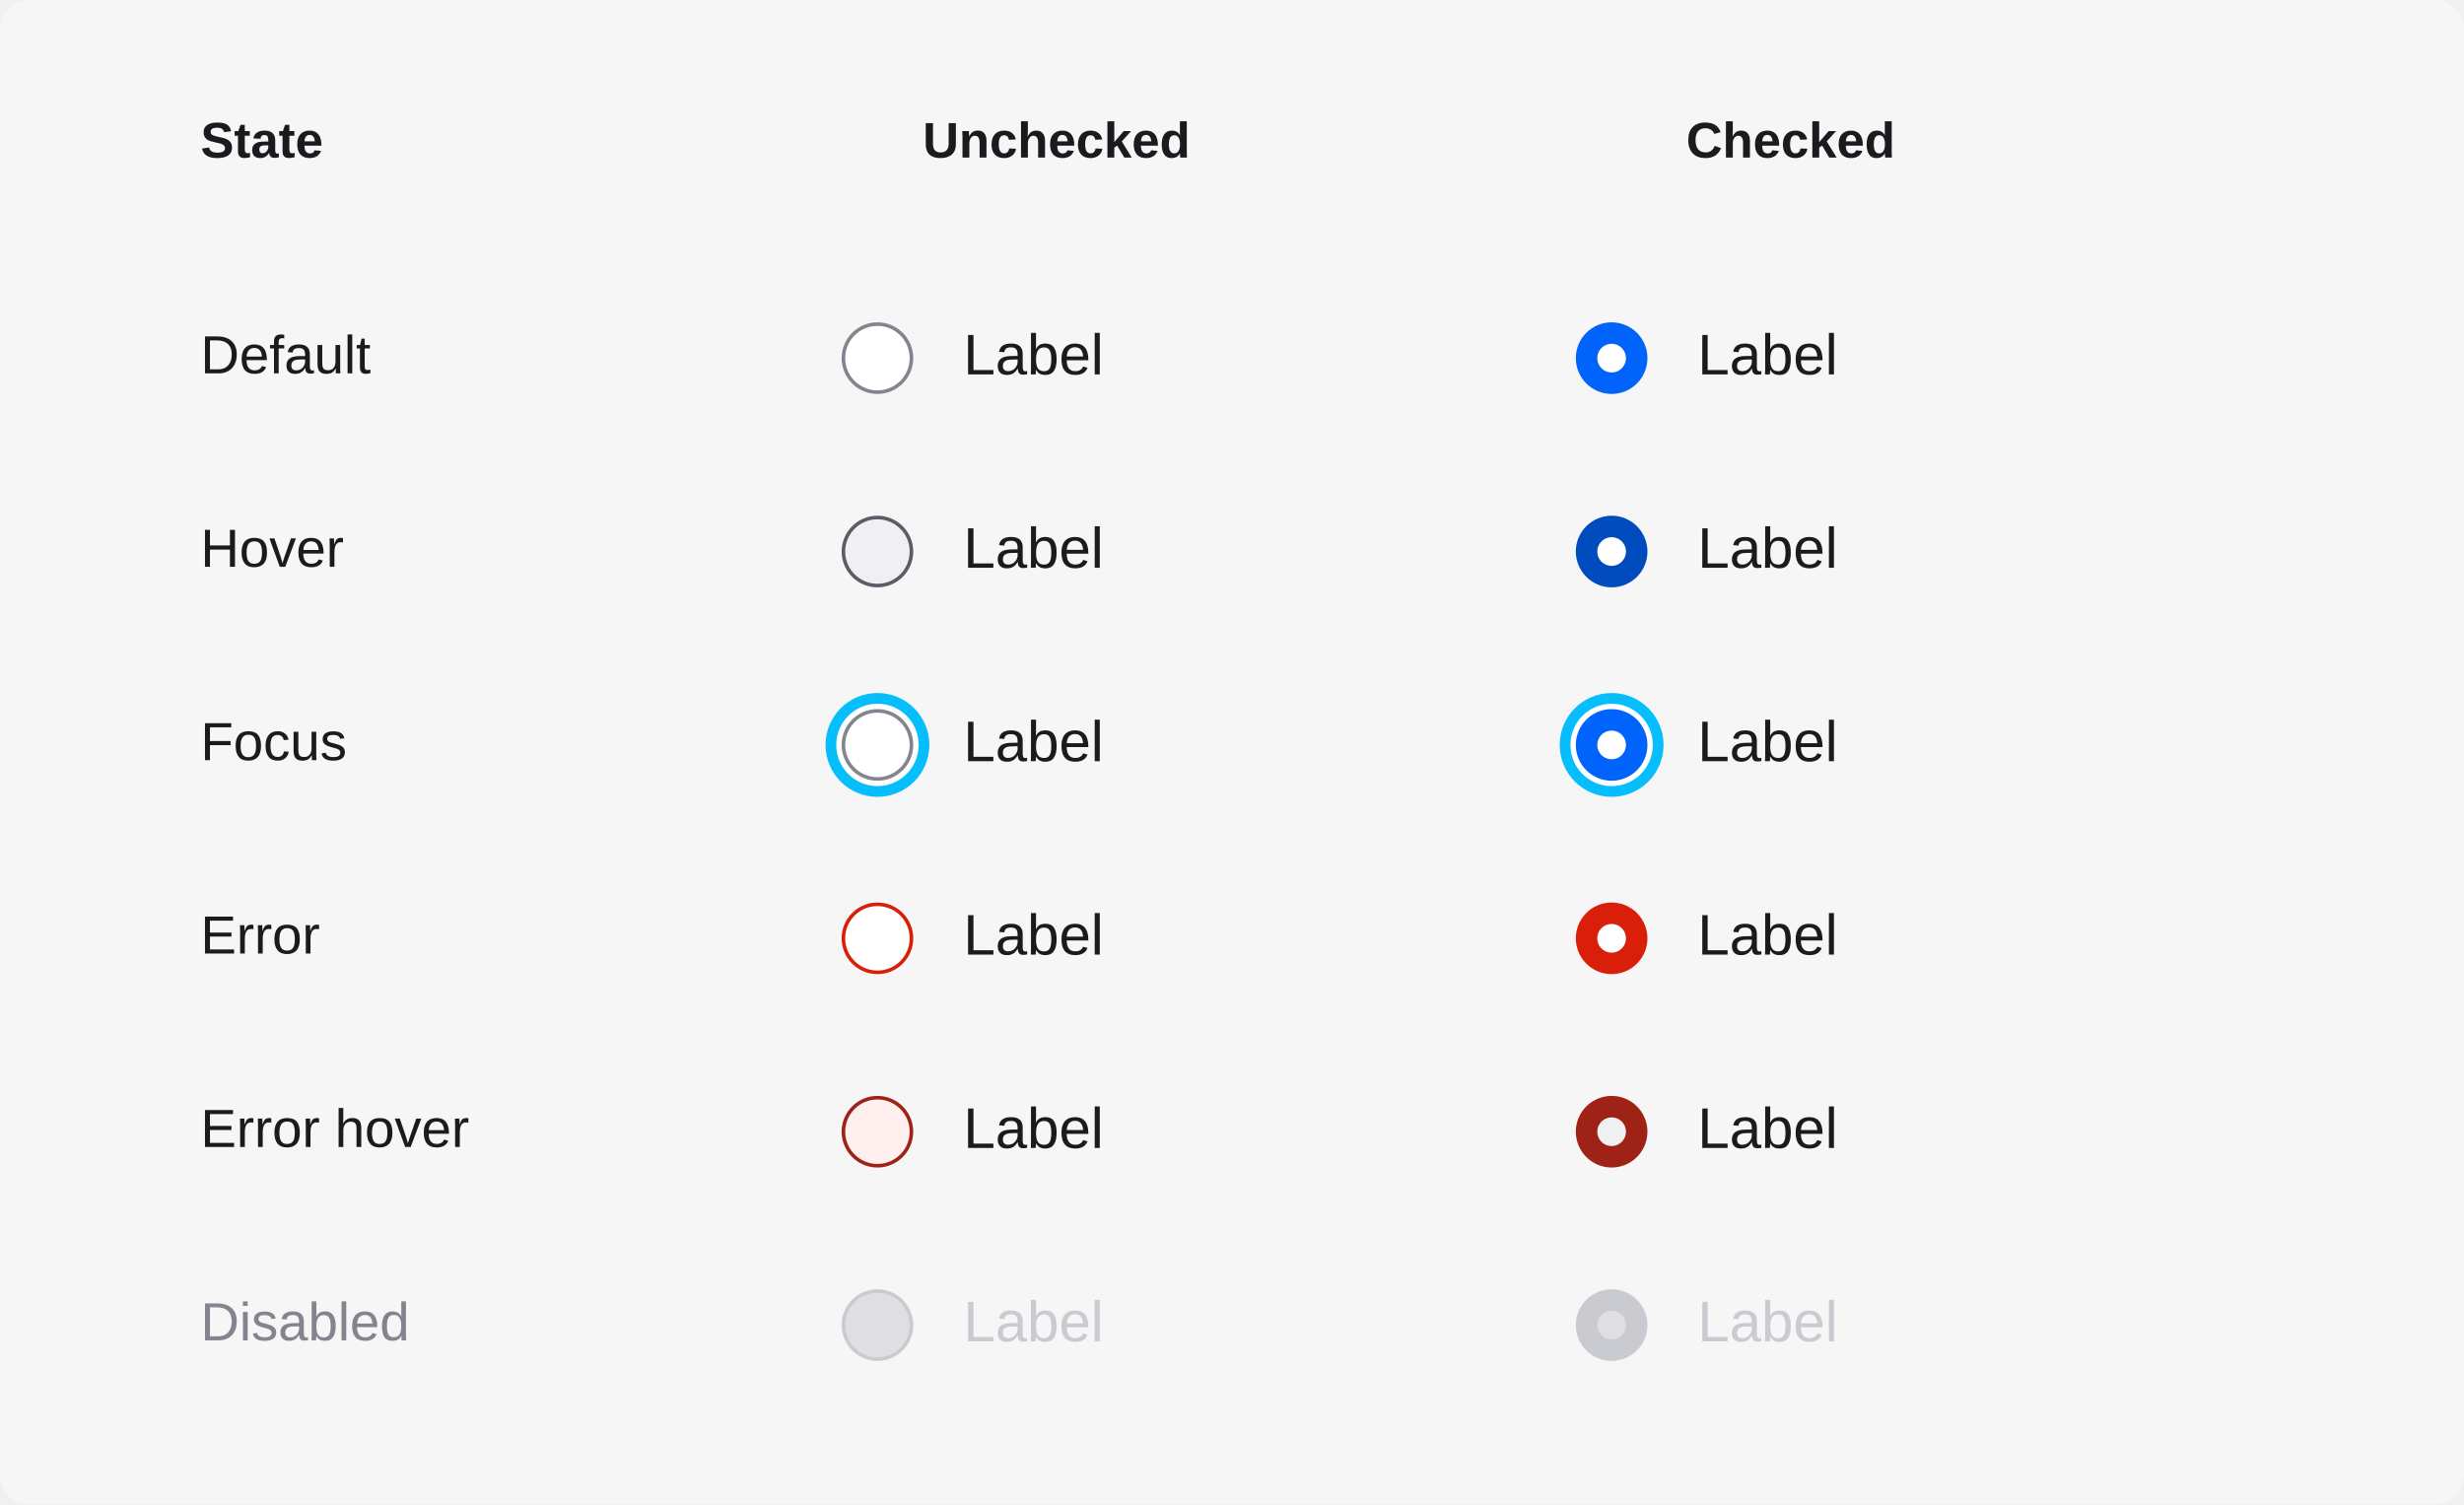
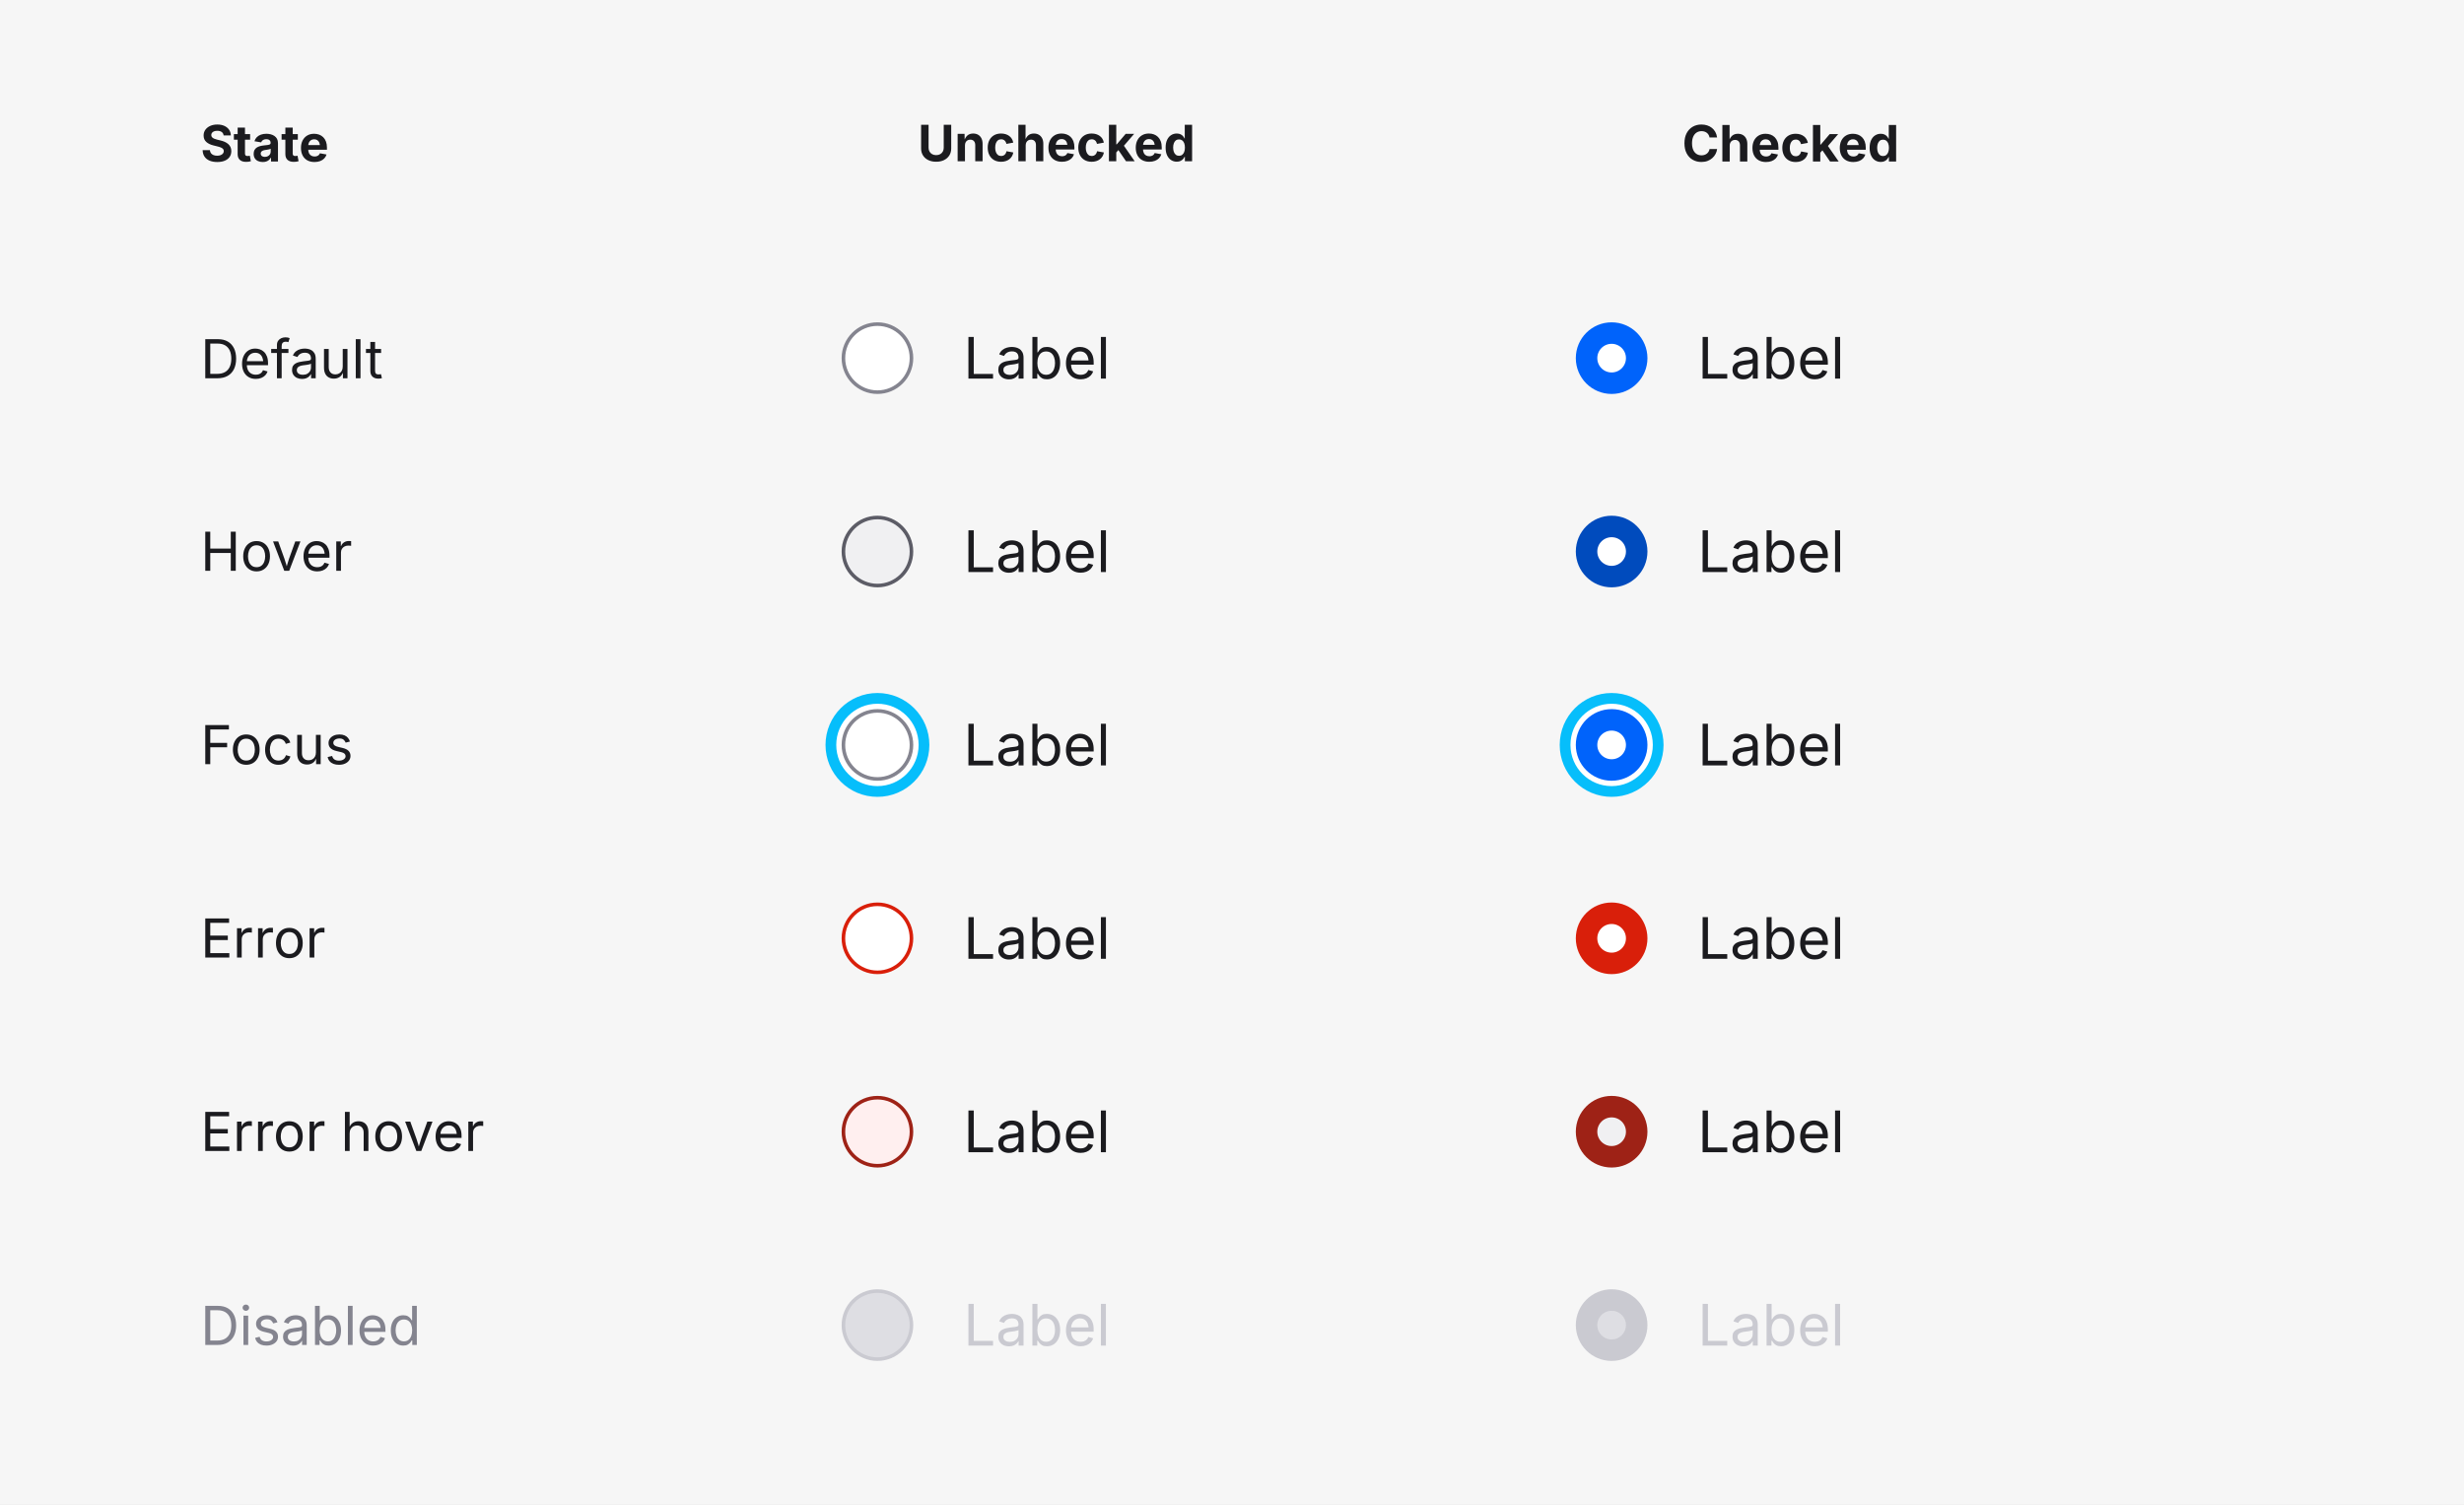
<svg xmlns="http://www.w3.org/2000/svg" width="688" height="420" viewBox="0 0 688 420" fill="none">
-   <rect width="688" height="420" rx="8" fill="#F6F6F6" />
-   <g font-family="Arial, Helvetica, sans-serif" fill="#1B1B1F">
-     <text x="56" y="44" font-size="14" font-weight="700">State</text>
-     <text x="295" y="44" text-anchor="middle" font-size="14" font-weight="700">Unchecked</text>
-     <text x="500" y="44" text-anchor="middle" font-size="14" font-weight="700">Checked</text>
-     <text x="56" y="100" dominant-baseline="middle" font-size="15">Default</text>
-     <text x="56" y="154" dominant-baseline="middle" font-size="15">Hover</text>
-     <text x="56" y="208" dominant-baseline="middle" font-size="15">Focus</text>
-     <text x="56" y="262" dominant-baseline="middle" font-size="15">Error</text>
-     <text x="56" y="316" dominant-baseline="middle" font-size="15">Error hover</text>
-     <text x="56" y="370" dominant-baseline="middle" font-size="15" fill="#84848F">Disabled</text>
-   </g>
-   <g font-family="Arial, Helvetica, sans-serif" font-size="16" fill="#1B1B1F">
-     <circle cx="245" cy="100" r="9.5" fill="white" stroke="#84848F" />
-     <text x="269" y="100" dominant-baseline="middle">Label</text>
-     <circle cx="450" cy="100" r="7" fill="white" stroke="#0063FB" stroke-width="6" />
-     <text x="474" y="100" dominant-baseline="middle">Label</text>
-     <circle cx="245" cy="154" r="9.5" fill="#F0F0F2" stroke="#5C5C66" />
-     <text x="269" y="154" dominant-baseline="middle">Label</text>
-     <circle cx="450" cy="154" r="7" fill="white" stroke="#004BBD" stroke-width="6" />
-     <text x="474" y="154" dominant-baseline="middle">Label</text>
-     <circle cx="245" cy="208" r="13" fill="white" stroke="#06BEFB" stroke-width="3" />
-     <circle cx="245" cy="208" r="9.5" fill="white" stroke="#84848F" />
-     <text x="269" y="208" dominant-baseline="middle">Label</text>
-     <circle cx="450" cy="208" r="13" fill="white" stroke="#06BEFB" stroke-width="3" />
-     <circle cx="450" cy="208" r="7" fill="white" stroke="#0063FB" stroke-width="6" />
-     <text x="474" y="208" dominant-baseline="middle">Label</text>
-     <circle cx="245" cy="262" r="9.5" fill="white" stroke="#D91F0A" />
-     <text x="269" y="262" dominant-baseline="middle">Label</text>
-     <circle cx="450" cy="262" r="7" fill="white" stroke="#D91F0A" stroke-width="6" />
-     <text x="474" y="262" dominant-baseline="middle">Label</text>
-     <circle cx="245" cy="316" r="9.5" fill="#FFEFEF" stroke="#9E2216" />
-     <text x="269" y="316" dominant-baseline="middle">Label</text>
-     <circle cx="450" cy="316" r="7" fill="#F0F0F2" stroke="#9E2216" stroke-width="6" />
-     <text x="474" y="316" dominant-baseline="middle">Label</text>
-     <circle cx="245" cy="370" r="9.5" fill="#DEDEE3" stroke="#CACAD1" />
-     <text x="269" y="370" dominant-baseline="middle" fill="#CACAD1">Label</text>
-     <circle cx="450" cy="370" r="7" fill="#DEDEE3" stroke="#CACAD1" stroke-width="6" />
-     <text x="474" y="370" dominant-baseline="middle" fill="#CACAD1">Label</text>
-   </g>
+   <rect width="688" height="420" fill="#F6F6F6" />
+   <defs>
+     <path id="type-state" d="M681.3 -21.7Q502.5 -21.7 369.9 33.3Q237.4 88.3 163.4 196.1Q89.4 303.9 84.7 462.4H381.7Q387.6 387 426.6 336.5Q465.6 286.1 530.8 260.9Q595.9 235.8 678.1 235.8Q759.6 235.8 820.4 259.6Q881.2 283.4 915 326.4Q948.7 369.4 948.7 425.7Q948.7 477.2 918.5 511.7Q888.3 546.2 831 570.8Q773.7 595.5 692.1 614.8L528.3 655.6Q339.1 701.7 231.8 800.2Q124.5 898.7 124.5 1061.3Q124.5 1195.9 197.4 1296.9Q270.2 1397.9 396.8 1454Q523.3 1510 685.1 1510Q850.5 1510 973.5 1453.4Q1096.5 1396.8 1165.2 1296.5Q1233.9 1196.2 1236.3 1065.4H941.2Q932.6 1155 864.5 1204.2Q796.5 1253.4 682.4 1253.4Q604.7 1253.4 549.8 1231.1Q494.8 1208.8 466.2 1169.7Q437.5 1130.6 437.5 1080.6Q437.5 1025.8 470.9 989.6Q504.3 953.5 558.9 930.7Q613.5 908 676.1 893L810.6 860.1Q904.6 838.7 985.7 802.6Q1066.9 766.5 1127.7 714.1Q1188.6 661.6 1222.5 589.9Q1256.3 518.1 1256.3 424.4Q1256.3 288.9 1188 188.4Q1119.6 88 991 33.2Q862.5 -21.7 681.3 -21.7ZM2024.3 1118V889.5H1361V1118ZM1515 1384H1814.8V327.3Q1814.8 273.9 1838.6 248.5Q1862.3 223.2 1916.6 223.2Q1934.1 223.2 1965 227.5Q1995.8 231.8 2011.8 235.8L2054.8 10.9Q2004.6 -4 1955.4 -9.8Q1906.1 -15.6 1860.8 -15.6Q1692.6 -15.6 1603.8 66Q1515 147.6 1515 300.8ZM2541.2 -21.7Q2434.7 -21.7 2350.3 15.9Q2266 53.5 2217.7 127.8Q2169.4 202.1 2169.4 312.6Q2169.4 406.4 2203.6 469.1Q2237.8 531.8 2297.3 570.1Q2356.7 608.4 2432.4 628.4Q2508 648.3 2590.9 656.2Q2687.7 665.9 2747.2 674.6Q2806.6 683.2 2834.4 701.5Q2862.2 719.9 2862.2 756V760.9Q2862.2 808.8 2841.9 841.9Q2821.6 875 2782.5 892.7Q2743.5 910.3 2686.6 910.3Q2629.2 910.3 2586.3 892.8Q2543.3 875.4 2515.9 846.3Q2488.5 817.1 2476.5 780.8L2201.4 826.5Q2229.8 924.2 2296.9 992.2Q2363.9 1060.2 2463.6 1096.1Q2563.2 1132 2687.5 1132Q2777.5 1132 2862.5 1110.7Q2947.5 1089.3 3015.1 1043.9Q3082.7 998.5 3122.4 926.5Q3162.1 854.5 3162.1 752.7V0H2877.7V155.2H2867.8Q2840.7 103.3 2795.8 63.4Q2750.8 23.5 2687.6 0.9Q2624.3 -21.7 2541.2 -21.7ZM2625.7 188.6Q2696.5 188.6 2750.1 216.8Q2803.7 245 2834.1 292.9Q2864.4 340.9 2864.4 399.7V520.7Q2850.7 511.4 2824 503.4Q2797.2 495.3 2764.3 488.9Q2731.4 482.5 2699.3 477.9Q2667.2 473.2 2642.3 469.6Q2587 462.2 2545.1 444.3Q2503.2 426.4 2480 396.5Q2456.8 366.5 2456.8 321.4Q2456.8 278 2478.7 248.4Q2500.6 218.9 2538.5 203.8Q2576.5 188.6 2625.7 188.6ZM3973.3 1118V889.5H3310V1118ZM3464 1384H3763.8V327.3Q3763.8 273.9 3787.6 248.5Q3811.3 223.2 3865.6 223.2Q3883.1 223.2 3914 227.5Q3944.8 231.8 3960.8 235.8L4003.8 10.9Q3953.6 -4 3904.4 -9.8Q3855.1 -15.6 3809.8 -15.6Q3641.6 -15.6 3552.8 66Q3464 147.6 3464 300.8ZM4653.4 -21.8Q4482.2 -21.8 4358.2 48.3Q4234.3 118.4 4167.8 247.4Q4101.3 376.4 4101.3 553.2Q4101.3 725.8 4167.4 856Q4233.4 986.2 4354.2 1059.1Q4475 1132 4638.3 1132Q4747.9 1132 4843 1097.1Q4938.1 1062.2 5010 991.8Q5081.8 921.5 5122.2 815Q5162.6 708.6 5162.6 564.9V480.7H4224.4V669.4H5016.5L4876.3 618.8Q4876.3 706.2 4849.6 770.6Q4823 835 4770.6 870.6Q4718.3 906.1 4640.5 906.1Q4562.7 906.1 4508.5 870.1Q4454.4 834.1 4426.1 772.4Q4397.8 710.8 4397.8 632.2V499.3Q4397.8 402.3 4430.3 336.3Q4462.7 270.4 4521.6 237.2Q4580.5 204 4658.2 204Q4710.7 204 4753.6 219Q4796.5 233.9 4827.4 263.3Q4858.3 292.6 4874.5 335.5L5145.7 285.4Q5118.6 192.7 5051.7 123.6Q4984.9 54.5 4884.2 16.3Q4783.5 -21.8 4653.4 -21.8Z" />
+     <path id="type-unchecked" d="M749.5 -20.8Q564.9 -20.8 426.3 47.4Q287.8 115.6 211.2 238Q134.6 360.5 134.6 522.7V1490H440.2V547.9Q440.2 460.9 478.8 393.6Q517.4 326.3 586.7 287.7Q656.1 249.2 749.5 249.2Q843.4 249.2 912.8 287.7Q982.2 326.3 1020.6 393.6Q1059 460.9 1059 547.9V1490H1364.5V522.7Q1364.5 360.5 1287.7 238Q1210.8 115.6 1072.5 47.4Q934.1 -20.8 749.5 -20.8ZM1926.6 647.3V0H1626.8V1118H1909.9L1914.7 838.9H1896.7Q1940.7 978.8 2030.3 1055.4Q2120 1132 2261.6 1132Q2377.8 1132 2464.1 1081.5Q2550.5 1030.9 2598.3 936.6Q2646 842.3 2646 711.1V0H2346.2V658.8Q2346.2 763 2292.4 822.2Q2238.7 881.4 2143.8 881.4Q2080.6 881.4 2031.4 853.7Q1982.3 826 1954.5 773.9Q1926.6 721.7 1926.6 647.3ZM3401.6 -21.8Q3233.4 -21.8 3110.8 50.4Q2988.2 122.7 2921.8 252.4Q2855.3 382.2 2855.3 554.2Q2855.3 727.5 2921.8 857.5Q2988.2 987.5 3110.8 1059.7Q3233.4 1132 3401.6 1132Q3501.5 1132 3585.4 1106.1Q3669.2 1080.3 3734.1 1032.1Q3799 984 3841 915.2Q3882.9 846.3 3898.9 760.4L3620 708.1Q3610.7 751.7 3591.9 786.3Q3573.1 821 3546 845.6Q3518.9 870.2 3483.4 883.1Q3447.9 895.9 3404.8 895.9Q3324.7 895.9 3270.5 852.8Q3216.3 809.7 3188.6 733.1Q3160.9 656.4 3160.9 555.2Q3160.9 455.5 3188.6 378.5Q3216.3 301.6 3270.5 257.9Q3324.7 214.2 3404.8 214.2Q3448.4 214.2 3484.3 227.6Q3520.3 241 3548.1 266.3Q3576 291.7 3594.8 328Q3613.6 364.4 3622.3 409.4L3900.7 357.7Q3885.2 269.2 3843 199.4Q3800.9 129.5 3736 79.9Q3671.2 30.3 3586.5 4.2Q3501.9 -21.8 3401.6 -21.8ZM4406.6 647.3V0H4106.8V1490H4401.2V838.9H4376.7Q4420.7 978.8 4510.3 1055.4Q4600 1132 4741.6 1132Q4857.8 1132 4944.4 1081.5Q5031 1030.9 5078.7 936.6Q5126.5 842.3 5126.5 711.1V0H4826.2V658.8Q4826.2 763 4772.4 822.2Q4718.7 881.4 4623.8 881.4Q4560.6 881.4 4511.4 853.7Q4462.3 826 4434.5 773.9Q4406.6 721.7 4406.6 647.3ZM5887.4 -21.8Q5716.2 -21.8 5592.2 48.3Q5468.3 118.4 5401.8 247.4Q5335.3 376.4 5335.3 553.2Q5335.3 725.8 5401.4 856Q5467.4 986.2 5588.2 1059.1Q5709 1132 5872.3 1132Q5981.9 1132 6077 1097.1Q6172.1 1062.2 6244 991.8Q6315.8 921.5 6356.2 815Q6396.6 708.6 6396.6 564.9V480.7H5458.4V669.4H6250.5L6110.3 618.8Q6110.3 706.2 6083.6 770.6Q6057 835 6004.6 870.6Q5952.3 906.1 5874.5 906.1Q5796.7 906.1 5742.5 870.1Q5688.4 834.1 5660.1 772.4Q5631.8 710.8 5631.8 632.2V499.3Q5631.8 402.3 5664.3 336.3Q5696.7 270.4 5755.6 237.2Q5814.5 204 5892.2 204Q5944.7 204 5987.6 219Q6030.5 233.9 6061.4 263.3Q6092.3 292.6 6108.5 335.5L6379.7 285.4Q6352.6 192.7 6285.7 123.6Q6218.9 54.5 6118.2 16.3Q6017.5 -21.8 5887.4 -21.8ZM7101.6 -21.8Q6933.4 -21.8 6810.8 50.4Q6688.2 122.7 6621.8 252.4Q6555.3 382.2 6555.3 554.2Q6555.3 727.5 6621.8 857.5Q6688.2 987.5 6810.8 1059.7Q6933.4 1132 7101.6 1132Q7201.5 1132 7285.4 1106.1Q7369.2 1080.3 7434.1 1032.1Q7499 984 7541 915.2Q7582.9 846.3 7598.9 760.4L7320 708.1Q7310.7 751.7 7291.9 786.3Q7273.1 821 7246 845.6Q7218.9 870.2 7183.4 883.1Q7147.9 895.9 7104.8 895.9Q7024.7 895.9 6970.5 852.8Q6916.3 809.7 6888.6 733.1Q6860.9 656.4 6860.9 555.2Q6860.9 455.5 6888.6 378.5Q6916.3 301.6 6970.5 257.9Q7024.7 214.2 7104.8 214.2Q7148.4 214.2 7184.3 227.6Q7220.3 241 7248.1 266.3Q7276 291.7 7294.8 328Q7313.6 364.4 7322.3 409.4L7600.7 357.7Q7585.2 269.2 7543 199.4Q7500.9 129.5 7436 79.9Q7371.2 30.3 7286.5 4.2Q7201.9 -21.8 7101.6 -21.8ZM8078.9 327.5V688.2H8124.3L8490 1118H8836.7L8353.7 557.3H8282.9ZM7806.8 0V1490H8106.6V0ZM8504.6 0 8169.5 490.3 8369.8 703.2 8858.2 0ZM9454.4 -21.8Q9283.2 -21.8 9159.2 48.3Q9035.3 118.4 8968.8 247.4Q8902.3 376.4 8902.3 553.2Q8902.3 725.8 8968.4 856Q9034.4 986.2 9155.2 1059.1Q9276 1132 9439.3 1132Q9548.9 1132 9644 1097.1Q9739.1 1062.2 9811 991.8Q9882.8 921.5 9923.2 815Q9963.6 708.6 9963.6 564.9V480.7H9025.4V669.4H9817.5L9677.3 618.8Q9677.3 706.2 9650.6 770.6Q9624 835 9571.6 870.6Q9519.3 906.1 9441.5 906.1Q9363.7 906.1 9309.5 870.1Q9255.4 834.1 9227.1 772.4Q9198.8 710.8 9198.8 632.2V499.3Q9198.8 402.3 9231.3 336.3Q9263.7 270.4 9322.6 237.2Q9381.5 204 9459.2 204Q9511.7 204 9554.6 219Q9597.5 233.9 9628.4 263.3Q9659.3 292.6 9675.5 335.5L9946.7 285.4Q9919.6 192.7 9852.7 123.6Q9785.9 54.5 9685.2 16.3Q9584.5 -21.8 9454.4 -21.8ZM10577.5 -18.6Q10449.3 -18.6 10345.8 47.8Q10242.3 114.2 10182.3 242.6Q10122.3 371 10122.3 557.1Q10122.3 748.1 10184.2 876Q10246 1003.9 10349.2 1067.9Q10452.5 1132 10575.8 1132Q10670.8 1132 10734 1100Q10797.1 1068.1 10836 1021.2Q10874.8 974.4 10894.4 929.8H10904.1V1490H11204V0H10909V178.9H10894.4Q10873.7 133.9 10834.2 88.5Q10794.6 43.1 10732 12.2Q10669.4 -18.6 10577.5 -18.6ZM10669.8 221.8Q10746.5 221.8 10800.3 263.9Q10854.1 306.1 10882.2 381.7Q10910.4 457.2 10910.4 558Q10910.4 659.9 10882.5 734.5Q10854.5 809.2 10800.7 850.4Q10746.9 891.6 10669.8 891.6Q10591.4 891.6 10537.9 849Q10484.4 806.5 10457.2 731.3Q10430.1 656.2 10430.1 558Q10430.1 459.9 10457.5 383.8Q10484.9 307.8 10538.6 264.8Q10592.3 221.8 10669.8 221.8Z" />
+     <path id="type-checked" d="M785.7 -20Q587.7 -20 431.2 70.1Q274.6 160.1 184.3 331.1Q93.9 502.1 93.9 744Q93.9 987.5 185.1 1158.7Q276.3 1329.9 433.1 1420Q589.8 1510 785.7 1510Q912.7 1510 1022.4 1474.6Q1132.1 1439.1 1217 1371.1Q1301.8 1303 1356.1 1204.6Q1410.4 1106.3 1427.2 980.5H1118.4Q1107.8 1041.8 1079.6 1089.6Q1051.3 1137.3 1008.5 1170.8Q965.7 1204.4 910.9 1221.7Q856 1239 792.2 1239Q676 1239 588.2 1181Q500.5 1122.9 452.1 1012.5Q403.7 902.1 403.7 744Q403.7 583.2 452.8 473Q502 362.8 589.2 306.9Q676.5 251 791.1 251Q854.9 251 909.5 268.6Q964.1 286.1 1007.4 319.4Q1050.8 352.7 1079.6 400.6Q1108.3 448.6 1119.5 509.5H1428.3Q1415.8 405.8 1366.6 310.9Q1317.4 216 1235 141.2Q1152.5 66.4 1039.6 23.2Q926.7 -20 785.7 -20ZM1942.6 647.3V0H1642.8V1490H1937.2V838.9H1912.7Q1956.7 978.8 2046.3 1055.4Q2136 1132 2277.6 1132Q2393.8 1132 2480.4 1081.5Q2567 1030.9 2614.7 936.6Q2662.5 842.3 2662.5 711.1V0H2362.2V658.8Q2362.2 763 2308.4 822.2Q2254.7 881.4 2159.8 881.4Q2096.6 881.4 2047.4 853.7Q1998.3 826 1970.5 773.9Q1942.6 721.7 1942.6 647.3ZM3423.4 -21.8Q3252.2 -21.8 3128.2 48.3Q3004.3 118.4 2937.8 247.4Q2871.3 376.4 2871.3 553.2Q2871.3 725.8 2937.4 856Q3003.4 986.2 3124.2 1059.1Q3245 1132 3408.3 1132Q3517.9 1132 3613 1097.1Q3708.1 1062.2 3780 991.8Q3851.8 921.5 3892.2 815Q3932.6 708.6 3932.6 564.9V480.7H2994.4V669.4H3786.5L3646.3 618.8Q3646.3 706.2 3619.6 770.6Q3593 835 3540.6 870.6Q3488.3 906.1 3410.5 906.1Q3332.7 906.1 3278.5 870.1Q3224.4 834.1 3196.1 772.4Q3167.8 710.8 3167.8 632.2V499.3Q3167.8 402.3 3200.3 336.3Q3232.7 270.4 3291.6 237.2Q3350.5 204 3428.2 204Q3480.7 204 3523.6 219Q3566.5 233.9 3597.4 263.3Q3628.3 292.6 3644.5 335.5L3915.7 285.4Q3888.6 192.7 3821.7 123.6Q3754.9 54.5 3654.2 16.3Q3553.5 -21.8 3423.4 -21.8ZM4637.6 -21.8Q4469.4 -21.8 4346.8 50.4Q4224.2 122.7 4157.8 252.4Q4091.3 382.2 4091.3 554.2Q4091.3 727.5 4157.8 857.5Q4224.2 987.5 4346.8 1059.7Q4469.4 1132 4637.6 1132Q4737.5 1132 4821.4 1106.1Q4905.2 1080.3 4970.1 1032.1Q5035 984 5077 915.2Q5118.9 846.3 5134.9 760.4L4856 708.1Q4846.7 751.7 4827.9 786.3Q4809.1 821 4782 845.6Q4754.9 870.2 4719.4 883.1Q4683.9 895.9 4640.8 895.9Q4560.7 895.9 4506.5 852.8Q4452.3 809.7 4424.6 733.1Q4396.9 656.4 4396.9 555.2Q4396.9 455.5 4424.6 378.5Q4452.3 301.6 4506.5 257.9Q4560.7 214.2 4640.8 214.2Q4684.4 214.2 4720.3 227.6Q4756.3 241 4784.1 266.3Q4812 291.7 4830.8 328Q4849.6 364.4 4858.3 409.4L5136.7 357.7Q5121.2 269.2 5079 199.4Q5036.9 129.5 4972 79.9Q4907.2 30.3 4822.5 4.2Q4737.9 -21.8 4637.6 -21.8ZM5614.9 327.5V688.2H5660.3L6026 1118H6372.7L5889.7 557.3H5818.9ZM5342.8 0V1490H5642.6V0ZM6040.6 0 5705.5 490.3 5905.8 703.2 6394.2 0ZM6990.4 -21.8Q6819.2 -21.8 6695.2 48.3Q6571.3 118.4 6504.8 247.4Q6438.3 376.4 6438.3 553.2Q6438.3 725.8 6504.4 856Q6570.4 986.2 6691.2 1059.1Q6812 1132 6975.3 1132Q7084.9 1132 7180 1097.1Q7275.1 1062.2 7347 991.8Q7418.8 921.5 7459.2 815Q7499.6 708.6 7499.6 564.9V480.7H6561.4V669.4H7353.5L7213.3 618.8Q7213.3 706.2 7186.6 770.6Q7160 835 7107.6 870.6Q7055.3 906.1 6977.5 906.1Q6899.7 906.1 6845.5 870.1Q6791.4 834.1 6763.1 772.4Q6734.8 710.8 6734.8 632.2V499.3Q6734.8 402.3 6767.3 336.3Q6799.7 270.4 6858.6 237.2Q6917.5 204 6995.2 204Q7047.7 204 7090.6 219Q7133.5 233.9 7164.4 263.3Q7195.3 292.6 7211.5 335.5L7482.7 285.4Q7455.6 192.7 7388.7 123.6Q7321.9 54.5 7221.2 16.3Q7120.5 -21.8 6990.4 -21.8ZM8113.5 -18.6Q7985.3 -18.6 7881.8 47.8Q7778.3 114.2 7718.3 242.6Q7658.3 371 7658.3 557.1Q7658.3 748.1 7720.2 876Q7782 1003.9 7885.2 1067.9Q7988.5 1132 8111.8 1132Q8206.8 1132 8270 1100Q8333.1 1068.1 8372 1021.2Q8410.8 974.4 8430.4 929.8H8440.1V1490H8740V0H8445V178.9H8430.4Q8409.7 133.9 8370.2 88.5Q8330.6 43.1 8268 12.2Q8205.4 -18.6 8113.5 -18.6ZM8205.8 221.8Q8282.5 221.8 8336.3 263.9Q8390.1 306.1 8418.2 381.7Q8446.4 457.2 8446.4 558Q8446.4 659.9 8418.5 734.5Q8390.5 809.2 8336.7 850.4Q8282.9 891.6 8205.8 891.6Q8127.4 891.6 8073.9 849Q8020.4 806.5 7993.2 731.3Q7966.1 656.2 7966.1 558Q7966.1 459.9 7993.5 383.8Q8020.9 307.8 8074.6 264.8Q8128.3 221.8 8205.8 221.8Z" />
+     <path id="type-default" d="M645 0H285V168H633Q815 168 934.5 237.5Q1054 307 1113 437Q1172 567 1172 748Q1172 927 1113.5 1055.5Q1055 1184 939.5 1253Q824 1322 651 1322H277V1490H664Q882 1490 1036.5 1401Q1191 1312 1273.5 1145.5Q1356 979 1356 748Q1356 515 1273 347.5Q1190 180 1031 90Q872 0 645 0ZM370 1490V0H180V1490ZM2106 -24Q1944 -24 1826.5 48Q1709 120 1645.5 249Q1582 378 1582 550Q1582 722 1644 853Q1706 984 1819.5 1058Q1933 1132 2085 1132Q2174 1132 2260.5 1102.5Q2347 1073 2417.5 1007.5Q2488 942 2530 835Q2572 728 2572 573V498H1704V650H2475L2391 594Q2391 704 2356.5 789.5Q2322 875 2254 923.5Q2186 972 2085 972Q1984 972 1912 922.5Q1840 873 1802 793.5Q1764 714 1764 623V522Q1764 398 1807 311.5Q1850 225 1927.5 180.5Q2005 136 2107 136Q2173 136 2227 155Q2281 174 2320 212.5Q2359 251 2380 308L2554 260Q2528 176 2466 112Q2404 48 2312.5 12Q2221 -24 2106 -24ZM3350 1118V964H2692V1118ZM2912 0V1267Q2912 1364 2957.5 1429Q3003 1494 3076 1527Q3149 1560 3230 1560Q3294 1560 3336 1549.5Q3378 1539 3398 1530L3348 1376Q3334 1381 3311.5 1387Q3289 1393 3251 1393Q3168 1393 3130 1350.5Q3092 1308 3092 1227V0ZM3869 -26Q3763 -26 3676.5 14Q3590 54 3539 131Q3488 208 3488 318Q3488 414 3526 474Q3564 534 3627.5 568.5Q3691 603 3768 620Q3845 637 3923 647Q4023 660 4086 667Q4149 674 4179.5 691Q4210 708 4210 749V755Q4210 825 4184 873.5Q4158 922 4106 948Q4054 974 3976 974Q3896 974 3839 949Q3782 924 3746.5 886.5Q3711 849 3693 810L3520 867Q3563 969 3636 1026.5Q3709 1084 3797 1108Q3885 1132 3971 1132Q4027 1132 4098.5 1118.5Q4170 1105 4236.5 1065Q4303 1025 4346.5 946.5Q4390 868 4390 737V0H4213V152H4201Q4182 113 4140 71.5Q4098 30 4031 2Q3964 -26 3869 -26ZM3900 133Q4000 133 4069 172Q4138 211 4174 273.5Q4210 336 4210 404V559Q4199 546 4162 535.5Q4125 525 4077.5 517Q4030 509 3985.5 503.5Q3941 498 3915 495Q3850 487 3793.5 467.5Q3737 448 3703 410.5Q3669 373 3669 309Q3669 251 3699 212Q3729 173 3781 153Q3833 133 3900 133ZM5085 -14Q4972 -14 4886.5 32.5Q4801 79 4753.5 173Q4706 267 4706 408V1118H4886V423Q4886 294 4954 221Q5022 148 5139 148Q5219 148 5282.5 183Q5346 218 5383 285.5Q5420 353 5420 448V1118H5601V0H5427V271H5451Q5399 114 5303.5 50Q5208 -14 5085 -14ZM6097 1490V0H5917V1490ZM6883 1118V964H6305V1118ZM6473 1384H6653V290Q6653 215 6683.5 180.5Q6714 146 6785 146Q6802 146 6828.5 150Q6855 154 6877 158L6914 6Q6886 -4 6850.5 -9Q6815 -14 6780 -14Q6635 -14 6554 62.5Q6473 139 6473 276Z" />
+     <path id="type-hover" d="M180 0V1490H370V846H1152V1490H1342V0H1152V678H370V0ZM2135 -24Q1983 -24 1868.5 48Q1754 120 1690 250Q1626 380 1626 552Q1626 727 1690 857.5Q1754 988 1868.5 1060Q1983 1132 2135 1132Q2288 1132 2403 1060Q2518 988 2582 857.5Q2646 727 2646 552Q2646 380 2582 250Q2518 120 2403 48Q2288 -24 2135 -24ZM2135 137Q2248 137 2321 195Q2394 253 2429 347.5Q2464 442 2464 552Q2464 663 2429 758.5Q2394 854 2321 912.5Q2248 971 2135 971Q2023 971 1951 912.5Q1879 854 1844 759Q1809 664 1809 552Q1809 442 1844 347.5Q1879 253 1951 195Q2023 137 2135 137ZM3191 0 2764 1118H2961L3199 455Q3237 352 3263.5 249.5Q3290 147 3319 51H3253Q3282 147 3308.5 249.5Q3335 352 3372 455L3610 1118H3807L3380 0ZM4449 -24Q4287 -24 4169.5 48Q4052 120 3988.5 249Q3925 378 3925 550Q3925 722 3987 853Q4049 984 4162.5 1058Q4276 1132 4428 1132Q4517 1132 4603.5 1102.5Q4690 1073 4760.5 1007.5Q4831 942 4873 835Q4915 728 4915 573V498H4047V650H4818L4734 594Q4734 704 4699.5 789.5Q4665 875 4597 923.5Q4529 972 4428 972Q4327 972 4255 922.5Q4183 873 4145 793.5Q4107 714 4107 623V522Q4107 398 4150 311.5Q4193 225 4270.5 180.5Q4348 136 4450 136Q4516 136 4570 155Q4624 174 4663 212.5Q4702 251 4723 308L4897 260Q4871 176 4809 112Q4747 48 4655.5 12Q4564 -24 4449 -24ZM5173 0V1118H5347V946H5359Q5390 1031 5469.5 1082.5Q5549 1134 5649 1134Q5669 1134 5696.5 1133Q5724 1132 5740 1131V950Q5732 952 5700 956Q5668 960 5632 960Q5552 960 5488.5 926.5Q5425 893 5389 834.5Q5353 776 5353 700V0Z" />
+     <path id="type-focus" d="M180 0V1490H1081V1322H370V812H1013V644H370V0ZM1741 -24Q1589 -24 1474.5 48Q1360 120 1296 250Q1232 380 1232 552Q1232 727 1296 857.5Q1360 988 1474.5 1060Q1589 1132 1741 1132Q1894 1132 2009 1060Q2124 988 2188 857.5Q2252 727 2252 552Q2252 380 2188 250Q2124 120 2009 48Q1894 -24 1741 -24ZM1741 137Q1854 137 1927 195Q2000 253 2035 347.5Q2070 442 2070 552Q2070 663 2035 758.5Q2000 854 1927 912.5Q1854 971 1741 971Q1629 971 1557 912.5Q1485 854 1450 759Q1415 664 1415 552Q1415 442 1450 347.5Q1485 253 1557 195Q1629 137 1741 137ZM2969 -24Q2817 -24 2702.5 48Q2588 120 2524 250Q2460 380 2460 552Q2460 727 2524 857.5Q2588 988 2702.5 1060Q2817 1132 2969 1132Q3050 1132 3122 1111Q3194 1090 3253.5 1050.5Q3313 1011 3356 953.5Q3399 896 3422 823L3249 774Q3237 817 3212 853Q3187 889 3151.5 915.5Q3116 942 3070 956.5Q3024 971 2969 971Q2857 971 2785 912.5Q2713 854 2678 759Q2643 664 2643 552Q2643 442 2678 347.5Q2713 253 2785 195Q2857 137 2969 137Q3025 137 3072 152Q3119 167 3155.5 194.5Q3192 222 3217 260Q3242 298 3254 343L3426 294Q3404 219 3360.5 160.5Q3317 102 3257 60.5Q3197 19 3124 -2.5Q3051 -24 2969 -24ZM4063 -14Q3950 -14 3864.5 32.5Q3779 79 3731.5 173Q3684 267 3684 408V1118H3864V423Q3864 294 3932 221Q4000 148 4117 148Q4197 148 4260.5 183Q4324 218 4361 285.5Q4398 353 4398 448V1118H4579V0H4405V271H4429Q4377 114 4281.5 50Q4186 -14 4063 -14ZM5275 -24Q5160 -24 5070.5 9.5Q4981 43 4923 109Q4865 175 4845 271L5016 312Q5040 220 5106.5 177Q5173 134 5273 134Q5390 134 5459.5 184Q5529 234 5529 303Q5529 361 5488.5 399.5Q5448 438 5365 457L5179 501Q5027 537 4953 612.5Q4879 688 4879 806Q4879 902 4933 975.5Q4987 1049 5080.5 1090.5Q5174 1132 5293 1132Q5408 1132 5488.5 1097.5Q5569 1063 5619.5 1002.5Q5670 942 5695 863L5532 821Q5509 881 5455.5 930Q5402 979 5294 979Q5194 979 5127.5 933Q5061 887 5061 817Q5061 755 5106 717.5Q5151 680 5249 657L5418 617Q5570 581 5643 505.5Q5716 430 5716 315Q5716 217 5660.5 140.5Q5605 64 5505.5 20Q5406 -24 5275 -24Z" />
+     <path id="type-error" d="M180 0V1490H1088V1322H370V836H1039V668H370V168H1097V0ZM1389 0V1118H1563V946H1575Q1606 1031 1685.5 1082.5Q1765 1134 1865 1134Q1885 1134 1912.5 1133Q1940 1132 1956 1131V950Q1948 952 1916 956Q1884 960 1848 960Q1768 960 1704.5 926.5Q1641 893 1605 834.5Q1569 776 1569 700V0ZM2192 0V1118H2366V946H2378Q2409 1031 2488.5 1082.5Q2568 1134 2668 1134Q2688 1134 2715.5 1133Q2743 1132 2759 1131V950Q2751 952 2719 956Q2687 960 2651 960Q2571 960 2507.5 926.5Q2444 893 2408 834.5Q2372 776 2372 700V0ZM3384 -24Q3232 -24 3117.5 48Q3003 120 2939 250Q2875 380 2875 552Q2875 727 2939 857.5Q3003 988 3117.5 1060Q3232 1132 3384 1132Q3537 1132 3652 1060Q3767 988 3831 857.5Q3895 727 3895 552Q3895 380 3831 250Q3767 120 3652 48Q3537 -24 3384 -24ZM3384 137Q3497 137 3570 195Q3643 253 3678 347.5Q3713 442 3713 552Q3713 663 3678 758.5Q3643 854 3570 912.5Q3497 971 3384 971Q3272 971 3200 912.5Q3128 854 3093 759Q3058 664 3058 552Q3058 442 3093 347.5Q3128 253 3200 195Q3272 137 3384 137ZM4157 0V1118H4331V946H4343Q4374 1031 4453.5 1082.5Q4533 1134 4633 1134Q4653 1134 4680.5 1133Q4708 1132 4724 1131V950Q4716 952 4684 956Q4652 960 4616 960Q4536 960 4472.5 926.5Q4409 893 4373 834.5Q4337 776 4337 700V0Z" />
+     <path id="type-error-hover" d="M180 0V1490H1088V1322H370V836H1039V668H370V168H1097V0ZM1389 0V1118H1563V946H1575Q1606 1031 1685.5 1082.5Q1765 1134 1865 1134Q1885 1134 1912.5 1133Q1940 1132 1956 1131V950Q1948 952 1916 956Q1884 960 1848 960Q1768 960 1704.5 926.5Q1641 893 1605 834.5Q1569 776 1569 700V0ZM2192 0V1118H2366V946H2378Q2409 1031 2488.5 1082.5Q2568 1134 2668 1134Q2688 1134 2715.5 1133Q2743 1132 2759 1131V950Q2751 952 2719 956Q2687 960 2651 960Q2571 960 2507.5 926.5Q2444 893 2408 834.5Q2372 776 2372 700V0ZM3384 -24Q3232 -24 3117.5 48Q3003 120 2939 250Q2875 380 2875 552Q2875 727 2939 857.5Q3003 988 3117.5 1060Q3232 1132 3384 1132Q3537 1132 3652 1060Q3767 988 3831 857.5Q3895 727 3895 552Q3895 380 3831 250Q3767 120 3652 48Q3537 -24 3384 -24ZM3384 137Q3497 137 3570 195Q3643 253 3678 347.5Q3713 442 3713 552Q3713 663 3678 758.5Q3643 854 3570 912.5Q3497 971 3384 971Q3272 971 3200 912.5Q3128 854 3093 759Q3058 664 3058 552Q3058 442 3093 347.5Q3128 253 3200 195Q3272 137 3384 137ZM4157 0V1118H4331V946H4343Q4374 1031 4453.5 1082.5Q4533 1134 4633 1134Q4653 1134 4680.5 1133Q4708 1132 4724 1131V950Q4716 952 4684 956Q4652 960 4616 960Q4536 960 4472.5 926.5Q4409 893 4373 834.5Q4337 776 4337 700V0ZM5684 670V0H5504V1490H5684V847H5653Q5704 1002 5798.5 1067Q5893 1132 6020 1132Q6133 1132 6218.5 1085.5Q6304 1039 6351.5 945.5Q6399 852 6399 710V0H6218V695Q6218 824 6150.5 897Q6083 970 5966 970Q5886 970 5822 935Q5758 900 5721 833Q5684 766 5684 670ZM7170 -24Q7018 -24 6903.5 48Q6789 120 6725 250Q6661 380 6661 552Q6661 727 6725 857.5Q6789 988 6903.5 1060Q7018 1132 7170 1132Q7323 1132 7438 1060Q7553 988 7617 857.5Q7681 727 7681 552Q7681 380 7617 250Q7553 120 7438 48Q7323 -24 7170 -24ZM7170 137Q7283 137 7356 195Q7429 253 7464 347.5Q7499 442 7499 552Q7499 663 7464 758.5Q7429 854 7356 912.5Q7283 971 7170 971Q7058 971 6986 912.5Q6914 854 6879 759Q6844 664 6844 552Q6844 442 6879 347.5Q6914 253 6986 195Q7058 137 7170 137ZM8226 0 7799 1118H7996L8234 455Q8272 352 8298.5 249.5Q8325 147 8354 51H8288Q8317 147 8343.5 249.5Q8370 352 8407 455L8645 1118H8842L8415 0ZM9484 -24Q9322 -24 9204.5 48Q9087 120 9023.5 249Q8960 378 8960 550Q8960 722 9022 853Q9084 984 9197.5 1058Q9311 1132 9463 1132Q9552 1132 9638.5 1102.5Q9725 1073 9795.5 1007.5Q9866 942 9908 835Q9950 728 9950 573V498H9082V650H9853L9769 594Q9769 704 9734.5 789.5Q9700 875 9632 923.5Q9564 972 9463 972Q9362 972 9290 922.5Q9218 873 9180 793.5Q9142 714 9142 623V522Q9142 398 9185 311.5Q9228 225 9305.5 180.5Q9383 136 9485 136Q9551 136 9605 155Q9659 174 9698 212.5Q9737 251 9758 308L9932 260Q9906 176 9844 112Q9782 48 9690.5 12Q9599 -24 9484 -24ZM10208 0V1118H10382V946H10394Q10425 1031 10504.5 1082.5Q10584 1134 10684 1134Q10704 1134 10731.5 1133Q10759 1132 10775 1131V950Q10767 952 10735 956Q10703 960 10667 960Q10587 960 10523.5 926.5Q10460 893 10424 834.5Q10388 776 10388 700V0Z" />
+     <path id="type-disabled" d="M645 0H285V168H633Q815 168 934.5 237.5Q1054 307 1113 437Q1172 567 1172 748Q1172 927 1113.5 1055.5Q1055 1184 939.5 1253Q824 1322 651 1322H277V1490H664Q882 1490 1036.5 1401Q1191 1312 1273.5 1145.5Q1356 979 1356 748Q1356 515 1273 347.5Q1190 180 1031 90Q872 0 645 0ZM370 1490V0H180V1490ZM1636 0V1118H1816V0ZM1727 1301Q1676 1301 1639 1336Q1602 1371 1602 1420Q1602 1470 1639 1504.5Q1676 1539 1727 1539Q1779 1539 1816 1504.5Q1853 1470 1853 1420Q1853 1371 1816 1336Q1779 1301 1727 1301ZM2512 -24Q2397 -24 2307.5 9.5Q2218 43 2160 109Q2102 175 2082 271L2253 312Q2277 220 2343.5 177Q2410 134 2510 134Q2627 134 2696.5 184Q2766 234 2766 303Q2766 361 2725.5 399.5Q2685 438 2602 457L2416 501Q2264 537 2190 612.5Q2116 688 2116 806Q2116 902 2170 975.5Q2224 1049 2317.5 1090.5Q2411 1132 2530 1132Q2645 1132 2725.5 1097.5Q2806 1063 2856.5 1002.5Q2907 942 2932 863L2769 821Q2746 881 2692.5 930Q2639 979 2531 979Q2431 979 2364.5 933Q2298 887 2298 817Q2298 755 2343 717.5Q2388 680 2486 657L2655 617Q2807 581 2880 505.5Q2953 430 2953 315Q2953 217 2897.5 140.5Q2842 64 2742.5 20Q2643 -24 2512 -24ZM3526 -26Q3420 -26 3333.5 14Q3247 54 3196 131Q3145 208 3145 318Q3145 414 3183 474Q3221 534 3284.5 568.5Q3348 603 3425 620Q3502 637 3580 647Q3680 660 3743 667Q3806 674 3836.5 691Q3867 708 3867 749V755Q3867 825 3841 873.5Q3815 922 3763 948Q3711 974 3633 974Q3553 974 3496 949Q3439 924 3403.5 886.5Q3368 849 3350 810L3177 867Q3220 969 3293 1026.5Q3366 1084 3454 1108Q3542 1132 3628 1132Q3684 1132 3755.5 1118.5Q3827 1105 3893.5 1065Q3960 1025 4003.5 946.5Q4047 868 4047 737V0H3870V152H3858Q3839 113 3797 71.5Q3755 30 3688 2Q3621 -26 3526 -26ZM3557 133Q3657 133 3726 172Q3795 211 3831 273.5Q3867 336 3867 404V559Q3856 546 3819 535.5Q3782 525 3734.5 517Q3687 509 3642.5 503.5Q3598 498 3572 495Q3507 487 3450.5 467.5Q3394 448 3360 410.5Q3326 373 3326 309Q3326 251 3356 212Q3386 173 3438 153Q3490 133 3557 133ZM4882 -24Q4776 -24 4711 12.5Q4646 49 4611 95.5Q4576 142 4557 173H4537V0H4363V1490H4543V939H4557Q4576 969 4610 1014.5Q4644 1060 4708 1096Q4772 1132 4881 1132Q5021 1132 5127.5 1062Q5234 992 5294.5 862.5Q5355 733 5355 556Q5355 378 5295 248Q5235 118 5128.5 47Q5022 -24 4882 -24ZM4855 137Q4960 137 5030.5 193.5Q5101 250 5136.5 345.5Q5172 441 5172 558Q5172 674 5137 767.5Q5102 861 5031.5 916Q4961 971 4855 971Q4752 971 4682 919Q4612 867 4576.5 774.5Q4541 682 4541 558Q4541 434 4577 339Q4613 244 4683.5 190.5Q4754 137 4855 137ZM5797 1490V0H5617V1490ZM6583 -24Q6421 -24 6303.5 48Q6186 120 6122.5 249Q6059 378 6059 550Q6059 722 6121 853Q6183 984 6296.5 1058Q6410 1132 6562 1132Q6651 1132 6737.5 1102.5Q6824 1073 6894.5 1007.5Q6965 942 7007 835Q7049 728 7049 573V498H6181V650H6952L6868 594Q6868 704 6833.5 789.5Q6799 875 6731 923.5Q6663 972 6562 972Q6461 972 6389 922.5Q6317 873 6279 793.5Q6241 714 6241 623V522Q6241 398 6284 311.5Q6327 225 6404.5 180.5Q6482 136 6584 136Q6650 136 6704 155Q6758 174 6797 212.5Q6836 251 6857 308L7031 260Q7005 176 6943 112Q6881 48 6789.5 12Q6698 -24 6583 -24ZM7726 -24Q7587 -24 7480 47Q7373 118 7313 248Q7253 378 7253 556Q7253 733 7313.5 862.5Q7374 992 7481 1062Q7588 1132 7727 1132Q7836 1132 7900 1096Q7964 1060 7998.5 1014.5Q8033 969 8051 939H8065V1490H8245V0H8071V173H8051Q8033 142 7997.5 95.5Q7962 49 7897.5 12.5Q7833 -24 7726 -24ZM7753 137Q7855 137 7925 190.5Q7995 244 8031 339Q8067 434 8067 558Q8067 682 8031.5 774.5Q7996 867 7926 919Q7856 971 7753 971Q7647 971 7576.5 916Q7506 861 7471 767.5Q7436 674 7436 558Q7436 441 7471.5 345.5Q7507 250 7578 193.5Q7649 137 7753 137Z" />
+     <path id="type-label" d="M180 0V1490H370V168H1060V0ZM1629 -26Q1523 -26 1436.5 14Q1350 54 1299 131Q1248 208 1248 318Q1248 414 1286 474Q1324 534 1387.5 568.5Q1451 603 1528 620Q1605 637 1683 647Q1783 660 1846 667Q1909 674 1939.5 691Q1970 708 1970 749V755Q1970 825 1944 873.5Q1918 922 1866 948Q1814 974 1736 974Q1656 974 1599 949Q1542 924 1506.5 886.5Q1471 849 1453 810L1280 867Q1323 969 1396 1026.5Q1469 1084 1557 1108Q1645 1132 1731 1132Q1787 1132 1858.5 1118.5Q1930 1105 1996.5 1065Q2063 1025 2106.5 946.5Q2150 868 2150 737V0H1973V152H1961Q1942 113 1900 71.5Q1858 30 1791 2Q1724 -26 1629 -26ZM1660 133Q1760 133 1829 172Q1898 211 1934 273.5Q1970 336 1970 404V559Q1959 546 1922 535.5Q1885 525 1837.5 517Q1790 509 1745.5 503.5Q1701 498 1675 495Q1610 487 1553.5 467.5Q1497 448 1463 410.5Q1429 373 1429 309Q1429 251 1459 212Q1489 173 1541 153Q1593 133 1660 133ZM2985 -24Q2879 -24 2814 12.5Q2749 49 2714 95.5Q2679 142 2660 173H2640V0H2466V1490H2646V939H2660Q2679 969 2713 1014.5Q2747 1060 2811 1096Q2875 1132 2984 1132Q3124 1132 3230.5 1062Q3337 992 3397.5 862.5Q3458 733 3458 556Q3458 378 3398 248Q3338 118 3231.5 47Q3125 -24 2985 -24ZM2958 137Q3063 137 3133.5 193.5Q3204 250 3239.5 345.5Q3275 441 3275 558Q3275 674 3240 767.5Q3205 861 3134.5 916Q3064 971 2958 971Q2855 971 2785 919Q2715 867 2679.5 774.5Q2644 682 2644 558Q2644 434 2680 339Q2716 244 2786.5 190.5Q2857 137 2958 137ZM4190 -24Q4028 -24 3910.5 48Q3793 120 3729.5 249Q3666 378 3666 550Q3666 722 3728 853Q3790 984 3903.5 1058Q4017 1132 4169 1132Q4258 1132 4344.5 1102.5Q4431 1073 4501.5 1007.5Q4572 942 4614 835Q4656 728 4656 573V498H3788V650H4559L4475 594Q4475 704 4440.5 789.5Q4406 875 4338 923.5Q4270 972 4169 972Q4068 972 3996 922.5Q3924 873 3886 793.5Q3848 714 3848 623V522Q3848 398 3891 311.5Q3934 225 4011.5 180.5Q4089 136 4191 136Q4257 136 4311 155Q4365 174 4404 212.5Q4443 251 4464 308L4638 260Q4612 176 4550 112Q4488 48 4396.5 12Q4305 -24 4190 -24ZM5094 1490V0H4914V1490Z" />
+   </defs>
+   <use href="#type-state" transform="translate(56.00 45.09) scale(0.00683594 -0.00683594)" fill="#1B1B1F" />
+   <use href="#type-unchecked" transform="translate(256.27 45.02) scale(0.00683594 -0.00683594)" fill="#1B1B1F" />
+   <use href="#type-checked" transform="translate(469.69 45.09) scale(0.00683594 -0.00683594)" fill="#1B1B1F" />
+   <use href="#type-default" transform="translate(56.00 105.62) scale(0.00732422 -0.00732422)" fill="#1B1B1F" />
+   <use href="#type-hover" transform="translate(56.00 159.37) scale(0.00732422 -0.00732422)" fill="#1B1B1F" />
+   <use href="#type-focus" transform="translate(56.00 213.37) scale(0.00732422 -0.00732422)" fill="#1B1B1F" />
+   <use href="#type-error" transform="translate(56.00 267.37) scale(0.00732422 -0.00732422)" fill="#1B1B1F" />
+   <use href="#type-error-hover" transform="translate(56.00 321.37) scale(0.00732422 -0.00732422)" fill="#1B1B1F" />
+   <use href="#type-disabled" transform="translate(56.00 375.54) scale(0.00732422 -0.00732422)" fill="#84848F" />
+   <circle cx="245" cy="100" r="9.5" fill="white" stroke="#84848F" />
+   <use href="#type-label" transform="translate(269.00 105.72) scale(0.0078125 -0.0078125)" fill="#1B1B1F" />
+   <circle cx="450" cy="100" r="7" fill="white" stroke="#0063FB" stroke-width="6" />
+   <use href="#type-label" transform="translate(474.00 105.72) scale(0.0078125 -0.0078125)" fill="#1B1B1F" />
+   <circle cx="245" cy="154" r="9.5" fill="#F0F0F2" stroke="#5C5C66" />
+   <use href="#type-label" transform="translate(269.00 159.72) scale(0.0078125 -0.0078125)" fill="#1B1B1F" />
+   <circle cx="450" cy="154" r="7" fill="white" stroke="#004BBD" stroke-width="6" />
+   <use href="#type-label" transform="translate(474.00 159.72) scale(0.0078125 -0.0078125)" fill="#1B1B1F" />
+   <circle cx="245" cy="208" r="13" fill="white" stroke="#06BEFB" stroke-width="3" />
+   <circle cx="245" cy="208" r="9.5" fill="white" stroke="#84848F" />
+   <use href="#type-label" transform="translate(269.00 213.72) scale(0.0078125 -0.0078125)" fill="#1B1B1F" />
+   <circle cx="450" cy="208" r="13" fill="white" stroke="#06BEFB" stroke-width="3" />
+   <circle cx="450" cy="208" r="7" fill="white" stroke="#0063FB" stroke-width="6" />
+   <use href="#type-label" transform="translate(474.00 213.72) scale(0.0078125 -0.0078125)" fill="#1B1B1F" />
+   <circle cx="245" cy="262" r="9.5" fill="white" stroke="#D91F0A" />
+   <use href="#type-label" transform="translate(269.00 267.72) scale(0.0078125 -0.0078125)" fill="#1B1B1F" />
+   <circle cx="450" cy="262" r="7" fill="white" stroke="#D91F0A" stroke-width="6" />
+   <use href="#type-label" transform="translate(474.00 267.72) scale(0.0078125 -0.0078125)" fill="#1B1B1F" />
+   <circle cx="245" cy="316" r="9.5" fill="#FFEFEF" stroke="#9E2216" />
+   <use href="#type-label" transform="translate(269.00 321.72) scale(0.0078125 -0.0078125)" fill="#1B1B1F" />
+   <circle cx="450" cy="316" r="7" fill="#F0F0F2" stroke="#9E2216" stroke-width="6" />
+   <use href="#type-label" transform="translate(474.00 321.72) scale(0.0078125 -0.0078125)" fill="#1B1B1F" />
+   <circle cx="245" cy="370" r="9.5" fill="#DEDEE3" stroke="#CACAD1" />
+   <use href="#type-label" transform="translate(269.00 375.72) scale(0.0078125 -0.0078125)" fill="#CACAD1" />
+   <circle cx="450" cy="370" r="7" fill="#DEDEE3" stroke="#CACAD1" stroke-width="6" />
+   <use href="#type-label" transform="translate(474.00 375.72) scale(0.0078125 -0.0078125)" fill="#CACAD1" />
</svg>
